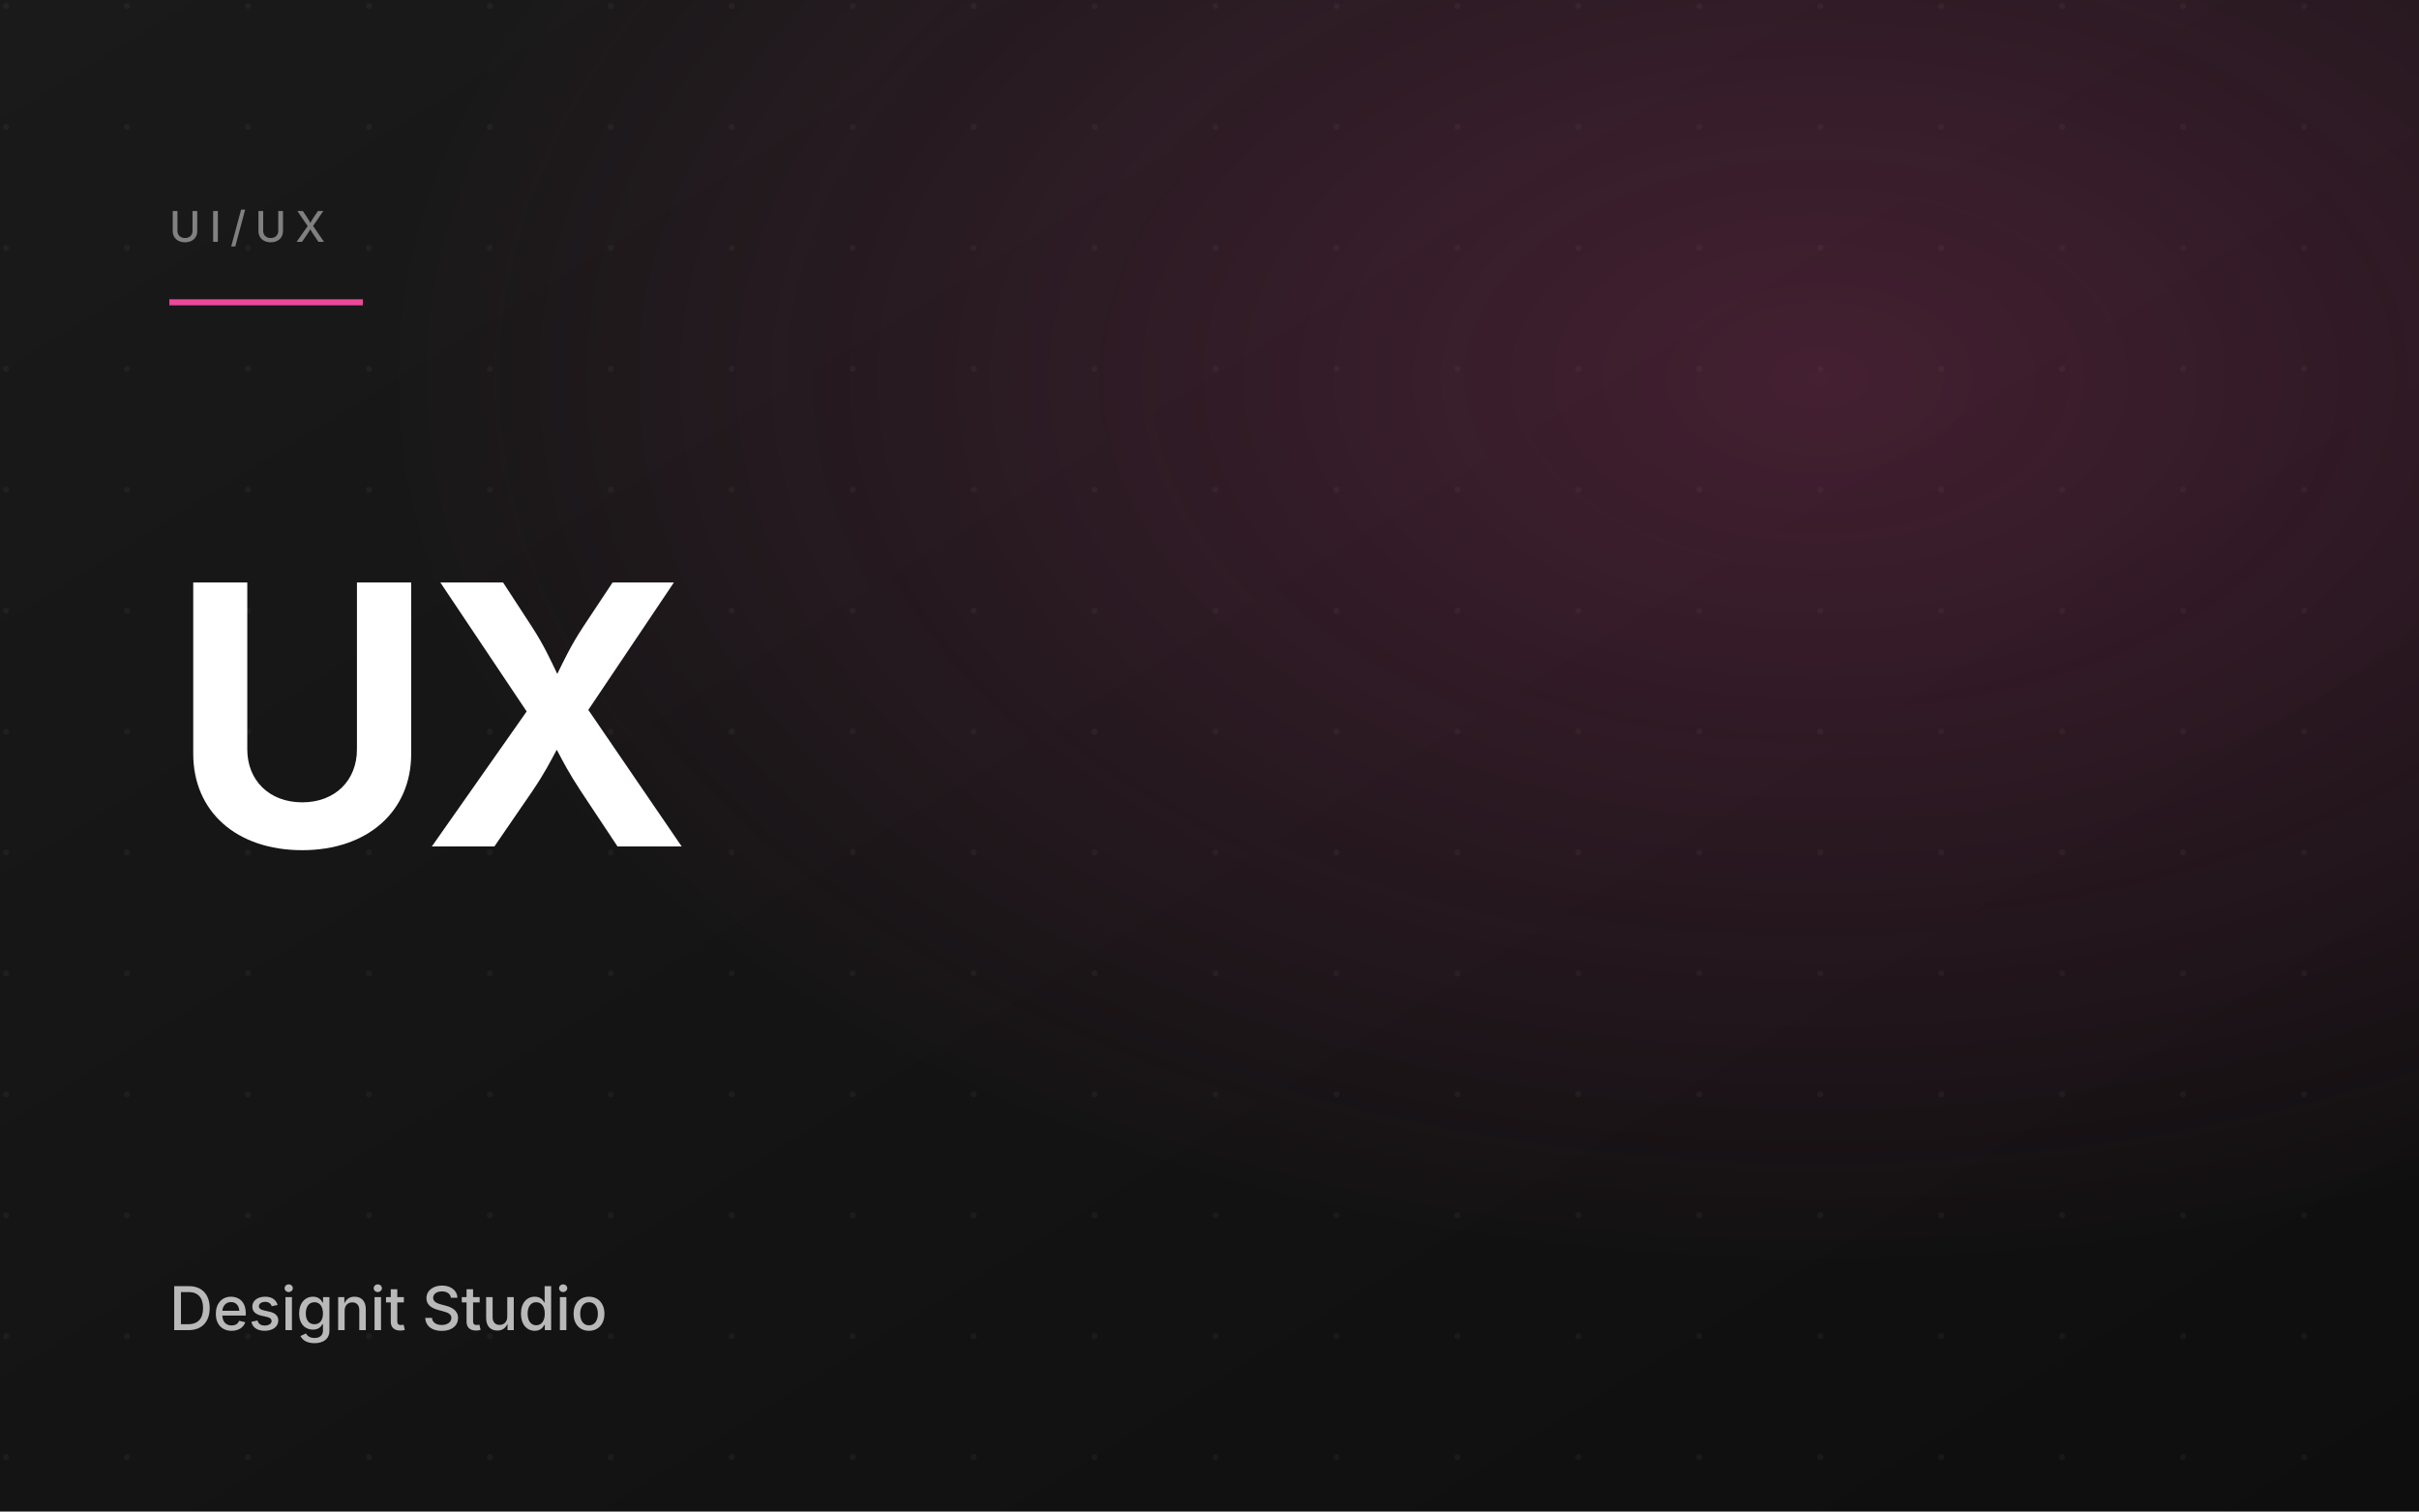
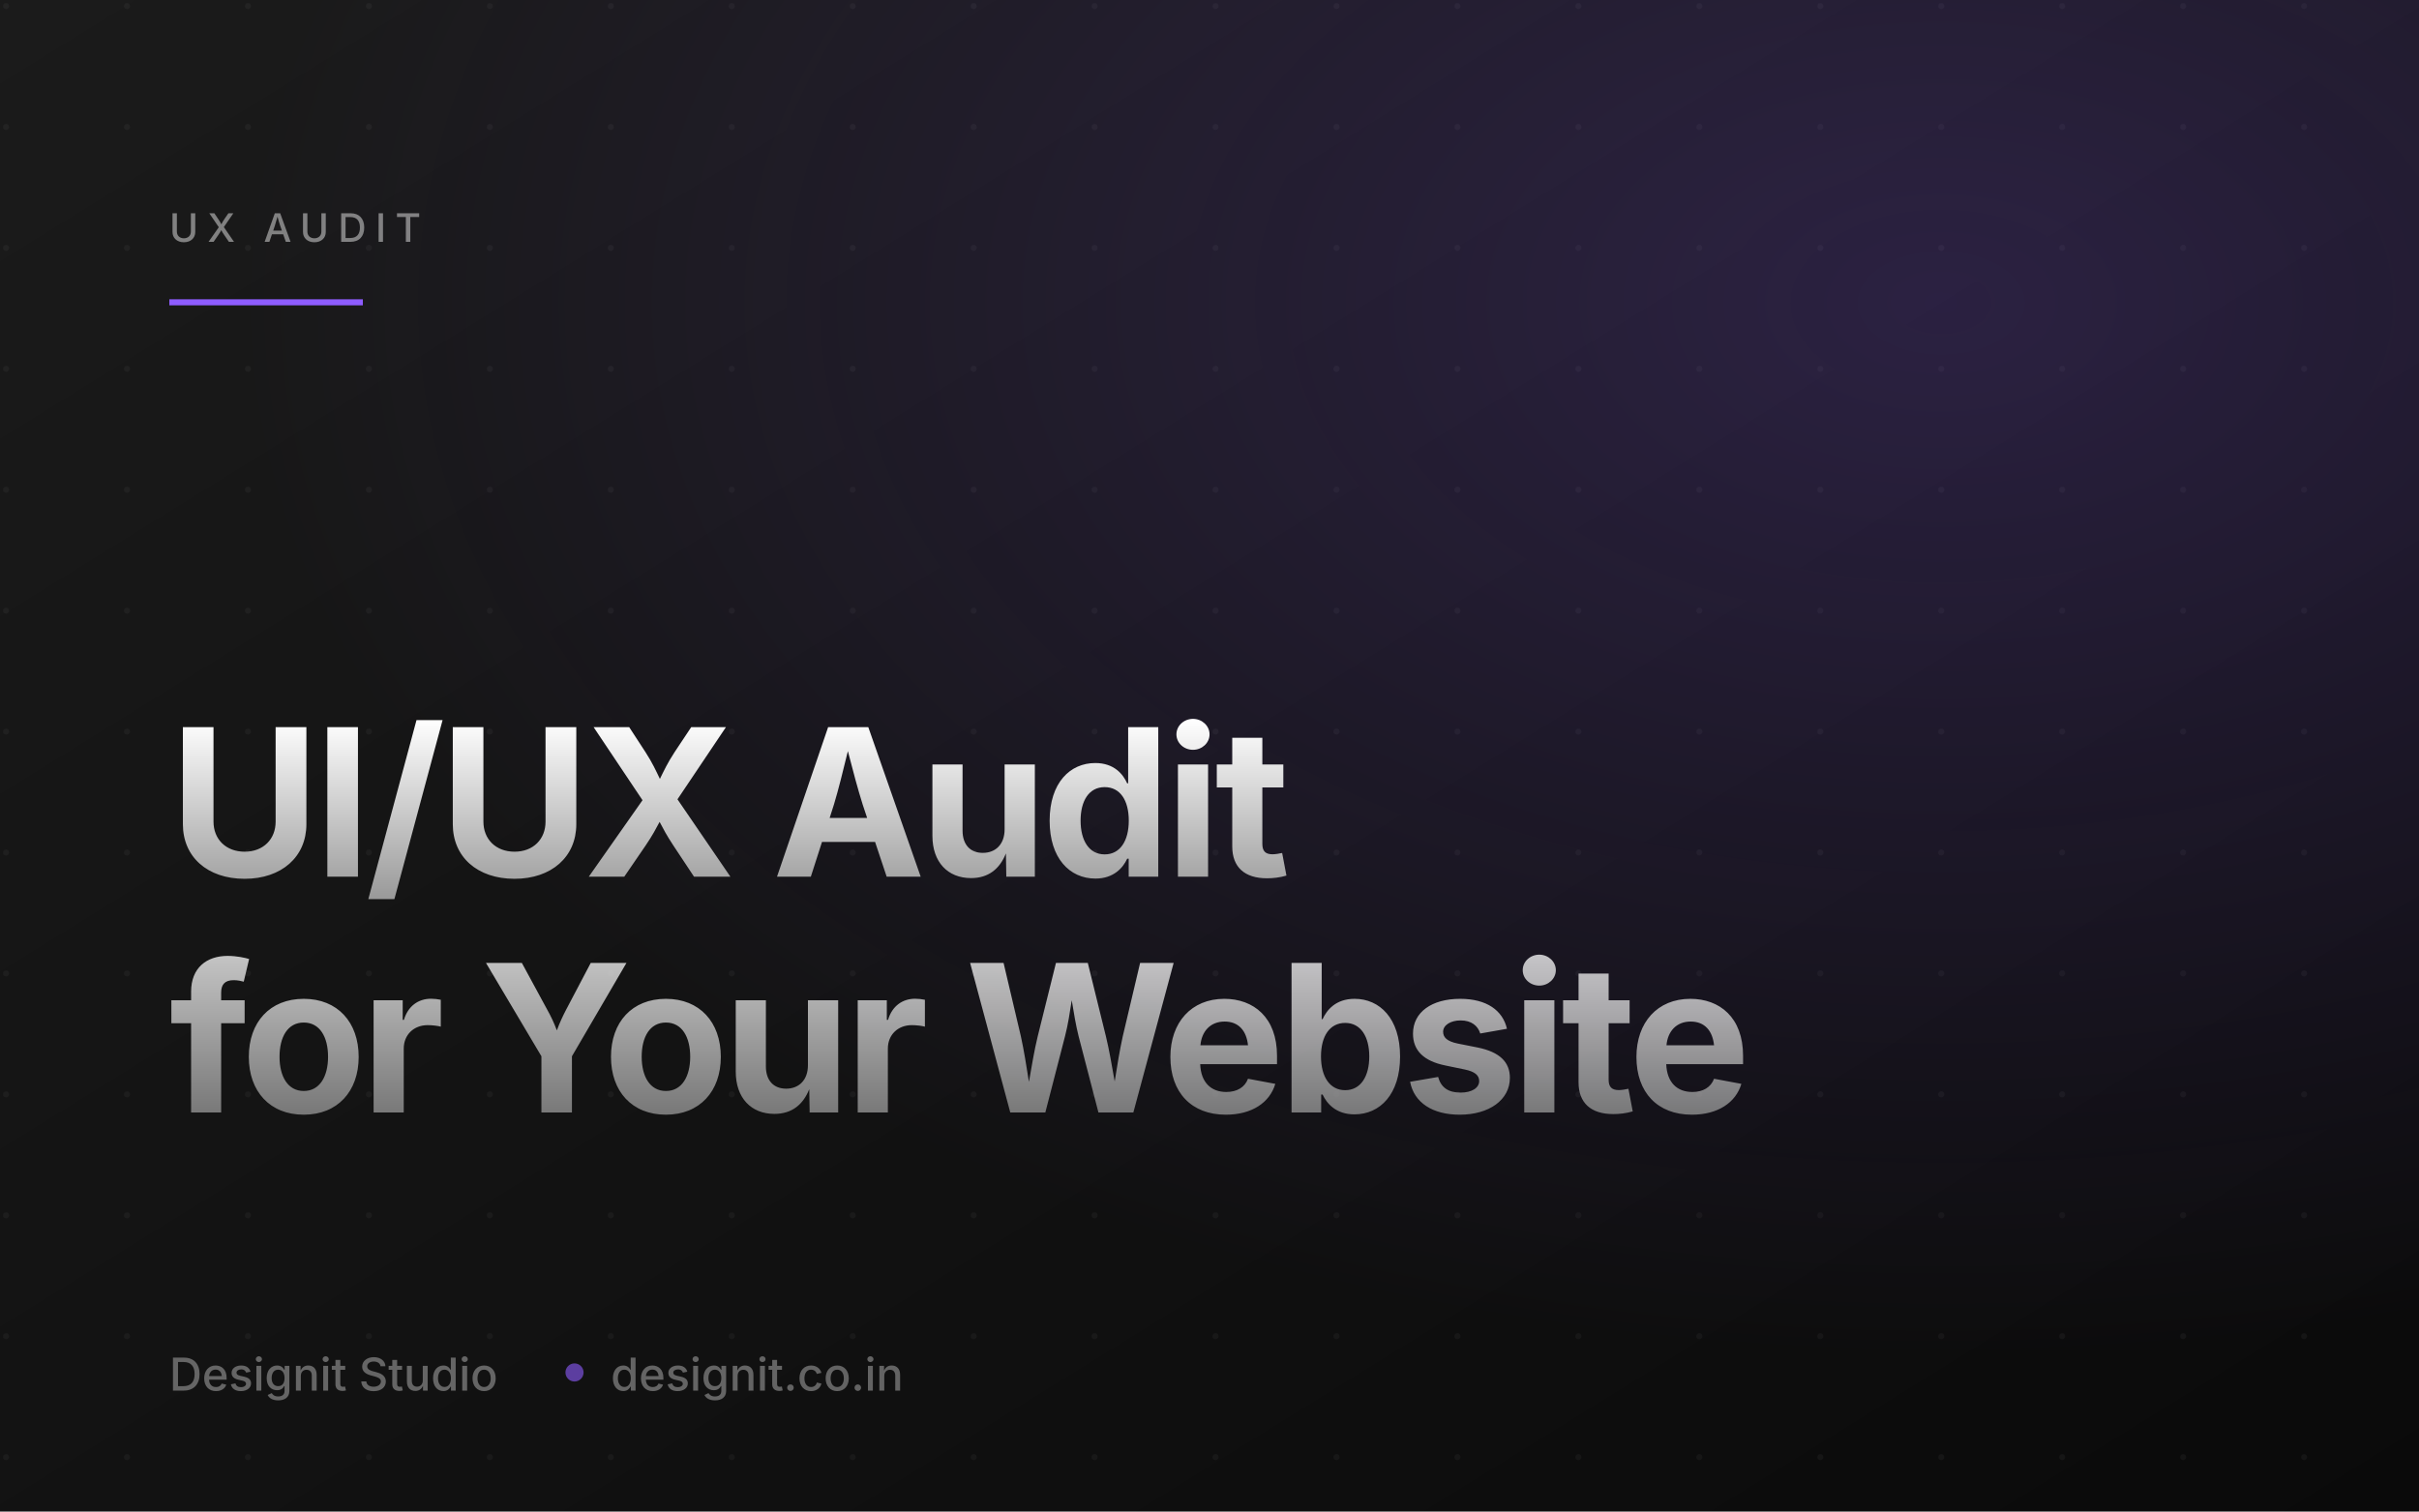
<svg xmlns="http://www.w3.org/2000/svg" viewBox="0 0 800 500" preserveAspectRatio="xMidYMid slice">
  <defs>
    <linearGradient id="bg" x1="0" y1="0" x2="1" y2="1">
-       <stop offset="0" stop-color="#1a1a1a" />
-       <stop offset="1" stop-color="#0e0e0e" />
+       <stop offset="0" stop-color="#1b1b1b" />
+       <stop offset="1" stop-color="#0a0a0a" />
    </linearGradient>
-     <radialGradient id="glow" cx="0.75" cy="0.25" r="0.6">
-       <stop offset="0" stop-color="#ec4899" stop-opacity="0.22" />
-       <stop offset="1" stop-color="#ec4899" stop-opacity="0" />
+     <radialGradient id="glow" cx="0.8" cy="0.2" r="0.7">
+       <stop offset="0" stop-color="#8e5cff" stop-opacity="0.2" />
+       <stop offset="1" stop-color="#8e5cff" stop-opacity="0" />
    </radialGradient>
+     <linearGradient id="title-grad" x1="0" y1="0" x2="0" y2="1">
+       <stop offset="0" stop-color="#ffffff" />
+       <stop offset="1" stop-color="#999999" />
+     </linearGradient>
    <pattern id="dots" x="0" y="0" width="40" height="40" patternUnits="userSpaceOnUse">
      <circle cx="2" cy="2" r="1" fill="#ffffff" fill-opacity="0.04" />
    </pattern>
  </defs>
  <rect width="800" height="500" fill="url(#bg)" />
  <rect width="800" height="500" fill="url(#dots)" />
  <rect width="800" height="500" fill="url(#glow)" />
-   <g font-family="Inter, system-ui, sans-serif" fill="#ffffff">
-     <text x="56" y="80" font-size="14" font-weight="500" letter-spacing="3" fill-opacity="0.45">UI/UX</text>
-     <text x="56" y="280" font-size="120" font-weight="700" letter-spacing="-4">UX</text>
-     <text x="56" y="440" font-size="20" font-weight="500" fill-opacity="0.7">Designit Studio</text>
-   </g>
-   <line x1="56" y1="100" x2="120" y2="100" stroke="#ec4899" stroke-width="2" />
+   <text x="56" y="80" font-family="Inter, system-ui, sans-serif" font-size="13" font-weight="500" letter-spacing="3" fill="#ffffff" fill-opacity="0.45">UX AUDIT</text>
+   <line x1="56" y1="100" x2="120" y2="100" stroke="#8e5cff" stroke-width="2" />
+   <text x="56" y="290" font-family="Inter, system-ui, sans-serif" font-size="68" font-weight="700" letter-spacing="-2" fill="url(#title-grad)">UI/UX Audit</text>
+   <text x="56" y="368" font-family="Inter, system-ui, sans-serif" font-size="68" font-weight="700" letter-spacing="-2" fill="url(#title-grad)" fill-opacity="0.75">for Your Website</text>
+   <text x="56" y="460" font-family="Inter, system-ui, sans-serif" font-size="15" font-weight="500" fill="#ffffff" fill-opacity="0.35">Designit Studio</text>
+   <circle cx="190" cy="454" r="3" fill="#8e5cff" fill-opacity="0.6" />
+   <text x="202" y="460" font-family="Inter, system-ui, sans-serif" font-size="15" font-weight="500" fill="#ffffff" fill-opacity="0.35">designit.co.in</text>
</svg>
